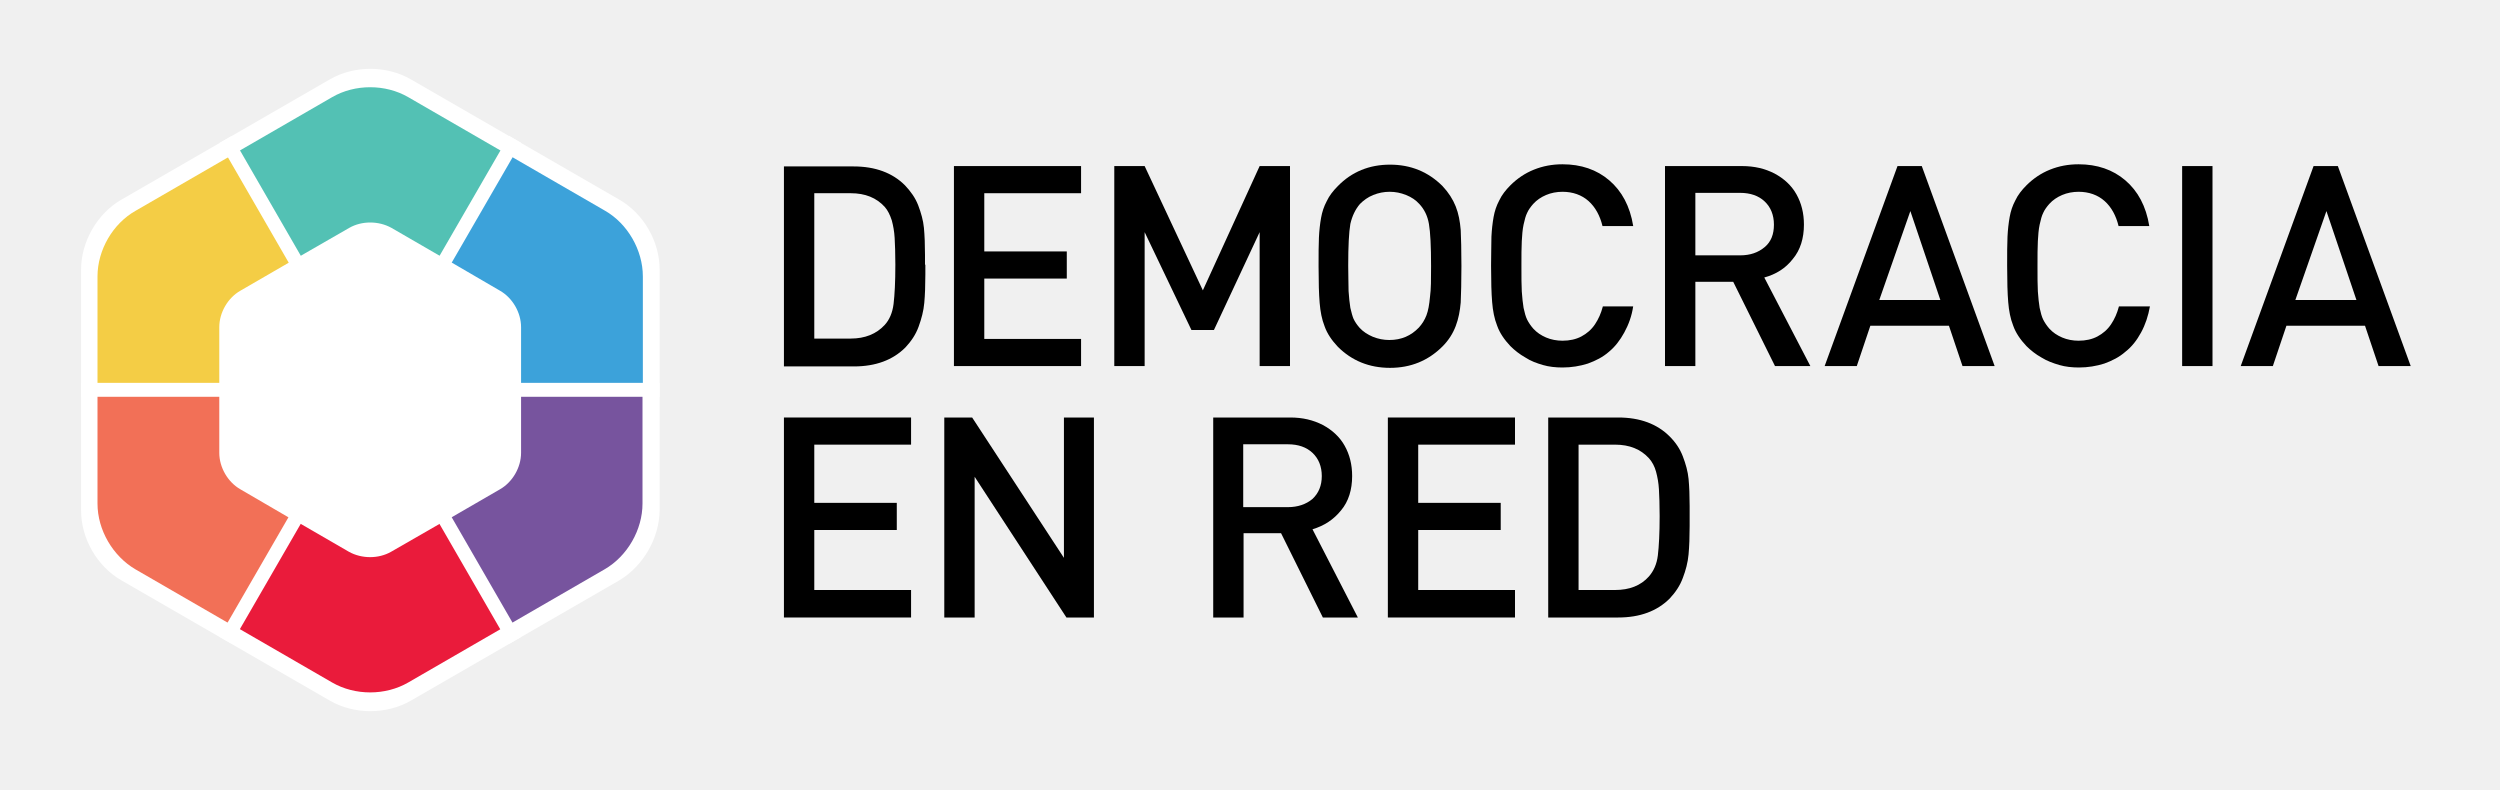
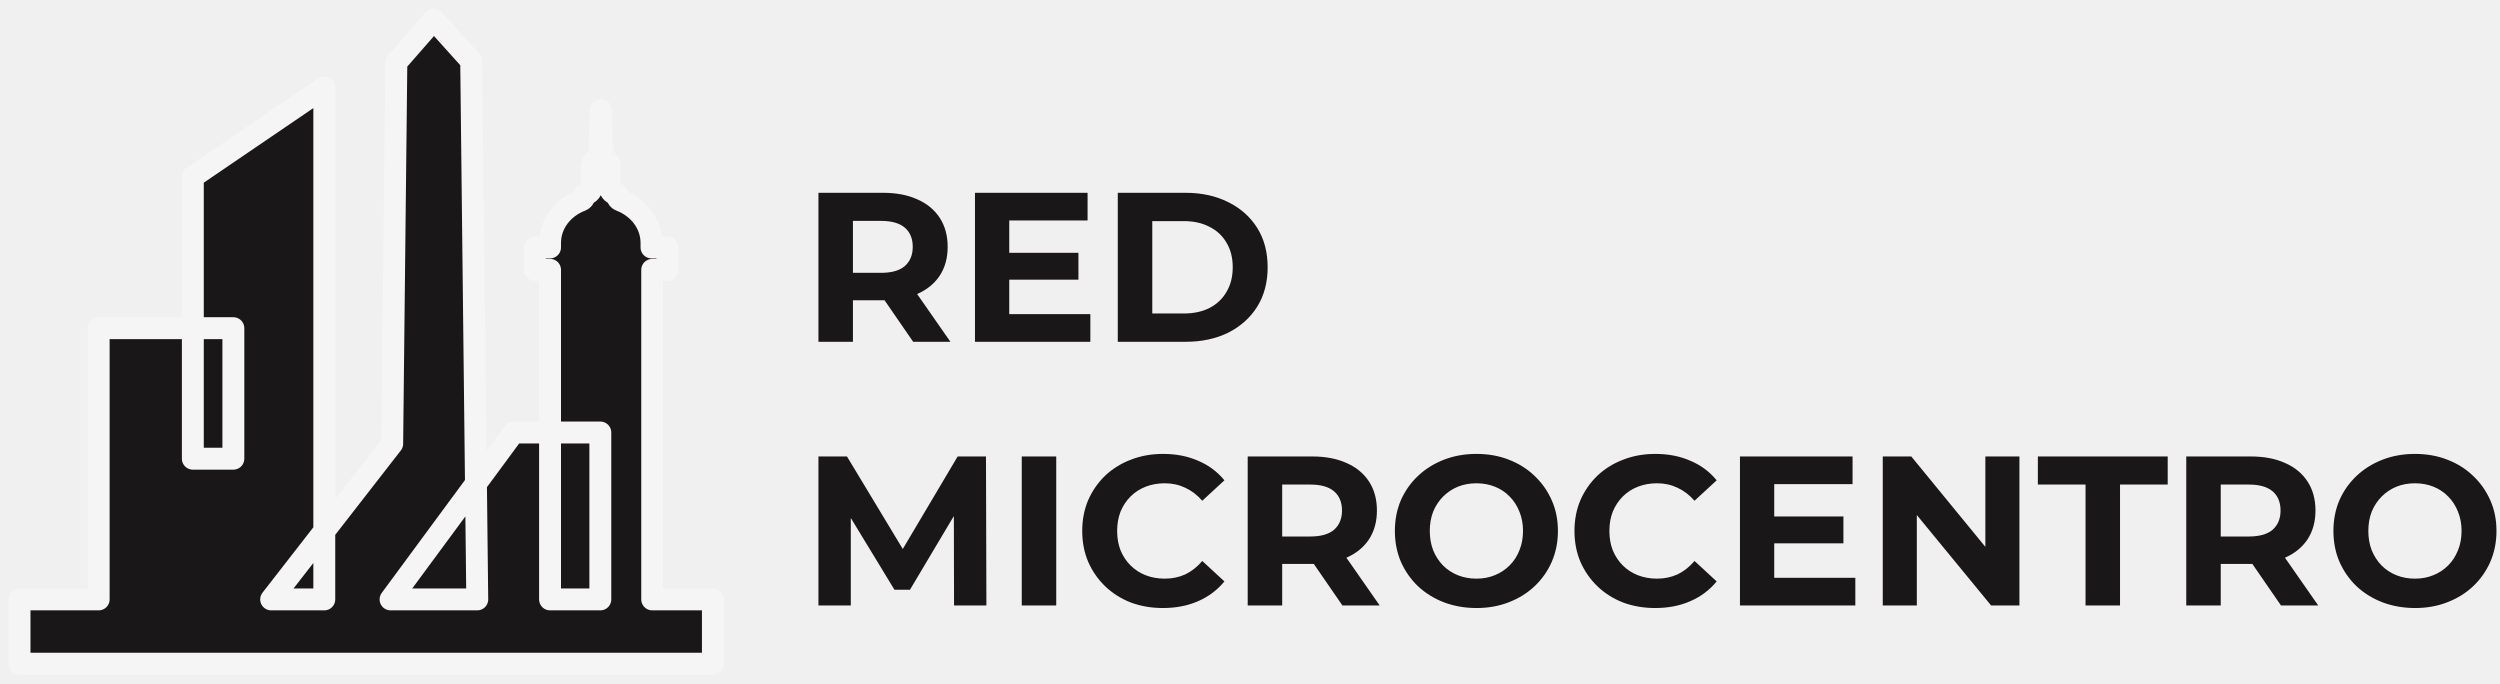
- <svg xmlns="http://www.w3.org/2000/svg" version="1.1" id="Layer_1" x="0px" y="0px" viewBox="0 0 700 221" style="enable-background:new 0 0 700 221;" xml:space="preserve">
-   <style type="text/css">
-     .st0{fill-rule:evenodd;clip-rule:evenodd;fill:#FFF;}
-     .st1{fill:#FFF;}
-     .st11{fill:#000;}
-     .st2{fill:#F4CD45;}
-     .st3{fill:#53C1B4;}
-     .st4{fill:#3CA2DA;}
-     .st5{fill:#F27057;}
-     .st6{fill:#EA1B3B;}
-     .st7{fill:#77549E;}
- </style>
-   <g>
-     <path class="st0" d="M173.4,162.5L115,196.2c-6.8,3.9-15.8,3.9-22.6,0L34,162.5c-6.8-3.9-11.3-11.7-11.3-19.6V75.5         c0-7.8,4.5-15.7,11.3-19.6l58.4-33.7c6.8-3.9,15.8-3.9,22.6,0l58.4,33.7c6.8,3.9,11.3,11.7,11.3,19.6v67.4         C184.6,150.7,180.1,158.5,173.4,162.5" />
-     <g>
-       <g>
-         <path class="st11" d="M250.7,74.1c0-3.2-0.1-5.7-0.2-7.5c-0.1-1.8-0.4-3.4-0.8-4.9c-0.5-1.5-1.1-2.8-2-3.8                 c-2.3-2.5-5.4-3.8-9.5-3.8H228v40.7h10.2c4,0,7.2-1.3,9.5-3.8c1.3-1.4,2.2-3.4,2.5-5.9C250.5,82.6,250.7,79,250.7,74.1                  M259.1,74.1v2.8c0,3-0.1,5.7-0.3,7.9c-0.2,2.3-0.8,4.5-1.6,6.7c-0.8,2.2-2.1,4.1-3.7,5.8c-3.5,3.5-8.3,5.3-14.4,5.3h-19.6v-56                 H239c6.1,0,10.9,1.8,14.4,5.3c1.6,1.7,2.9,3.5,3.7,5.6c0.8,2.1,1.4,4.2,1.6,6.3c0.2,2.2,0.3,4.7,0.3,7.6V74.1z" />
-         <polygon class="st11" points="302.7,102.5 267.1,102.5 267.1,46.5 302.7,46.5 302.7,54.1 275.6,54.1 275.6,70.4 298.7,70.4                  298.7,78 275.6,78 275.6,94.9 302.7,94.9             " />
-         <polygon class="st11" points="361.2,102.5 352.7,102.5 352.7,65 339.9,92.4 333.6,92.4 320.5,65 320.5,102.5 312,102.5 312,46.5                  320.5,46.5 336.8,81.3 352.7,46.5 361.2,46.5             " />
-         <path class="st11" d="M400.7,74.5c0-5.6-0.2-9.5-0.6-11.8c-0.4-2.3-1.3-4.1-2.7-5.6c-1-1.1-2.2-1.9-3.7-2.5                 c-1.5-0.6-3-0.9-4.6-0.9c-1.6,0-3.1,0.3-4.6,0.9c-1.5,0.6-2.7,1.5-3.7,2.5c-1.3,1.5-2.2,3.4-2.7,5.6c-0.4,2.3-0.6,6.2-0.6,11.7                 c0,3,0.1,5.3,0.1,7.1c0.1,1.8,0.3,3.3,0.5,4.7c0.3,1.3,0.6,2.4,0.9,3.1c0.4,0.8,0.9,1.6,1.7,2.5c1,1.1,2.3,1.9,3.7,2.5                 c1.5,0.6,3,0.9,4.6,0.9c3.4,0,6.1-1.2,8.3-3.5c0.9-1,1.6-2.1,2.1-3.4c0.5-1.3,0.8-3,1-5.2C400.7,81,400.7,78.1,400.7,74.5                  M409.2,74.5c0,4.4-0.1,7.8-0.2,10.2c-0.2,2.3-0.6,4.5-1.4,6.6c-0.8,2.1-2,4-3.7,5.7c-4,4-8.9,6-14.7,6s-10.7-2-14.6-5.9                 c-1.7-1.8-3-3.7-3.7-5.7c-0.8-2-1.2-4.2-1.4-6.6c-0.2-2.4-0.3-5.8-0.3-10.2c0-3.4,0-6.1,0.1-8.1c0.1-2,0.3-3.8,0.6-5.5                 c0.3-1.7,0.8-3.2,1.6-4.7c0.7-1.5,1.8-2.9,3.1-4.2c3.9-4,8.8-6,14.6-6s10.7,2,14.7,6c1.7,1.8,2.9,3.7,3.7,5.7                 c0.8,2,1.2,4.2,1.4,6.6C409.1,66.6,409.2,70,409.2,74.5" />
-         <path class="st11" d="M457.3,85.7c-0.4,2.8-1.3,5.2-2.5,7.4c-1.2,2.2-2.6,4-4.3,5.4c-1.7,1.5-3.7,2.5-5.9,3.3                 c-2.2,0.7-4.6,1.1-7.1,1.1c-1.9,0-3.8-0.2-5.5-0.7c-1.7-0.5-3.4-1.1-4.9-2.1c-1.6-0.9-3-2-4.2-3.2c-1.7-1.8-3-3.7-3.7-5.7                 c-0.8-2-1.2-4.2-1.4-6.6c-0.2-2.4-0.3-5.8-0.3-10.2c0-3.4,0.1-6.1,0.1-8.1c0.1-2,0.3-3.8,0.6-5.5c0.3-1.7,0.8-3.2,1.6-4.7                 c0.7-1.5,1.8-2.9,3.1-4.2c1.9-1.9,4.1-3.4,6.6-4.4c2.5-1,5.1-1.5,8-1.5c5.2,0,9.6,1.5,13.1,4.5c3.5,3,5.8,7.2,6.7,12.8h-8.6                 c-0.7-2.9-2-5.3-3.9-7c-1.9-1.7-4.4-2.6-7.3-2.6c-1.6,0-3.2,0.3-4.6,0.9c-1.4,0.6-2.6,1.4-3.6,2.5c-0.7,0.8-1.3,1.6-1.7,2.5                 c-0.4,0.8-0.7,1.9-1,3.3c-0.3,1.4-0.4,2.9-0.5,4.6c-0.1,1.7-0.1,4.1-0.1,7.1c0,3,0,5.3,0.1,7c0.1,1.7,0.3,3.3,0.5,4.6                 c0.3,1.4,0.6,2.5,1,3.3c0.4,0.8,1,1.7,1.7,2.5c1,1.1,2.2,1.9,3.6,2.5c1.4,0.6,3,0.9,4.6,0.9c2,0,3.8-0.4,5.3-1.2                 c1.5-0.8,2.8-1.9,3.8-3.4c1-1.5,1.7-3.1,2.2-5H457.3z" />
-         <path class="st11" d="M496.7,62.9c0-2.7-0.9-4.9-2.6-6.5c-1.7-1.6-4-2.4-6.9-2.4h-12.5v17.5h12.5c2.9,0,5.1-0.8,6.9-2.3                 C495.9,67.7,496.7,65.6,496.7,62.9 M506.9,102.5H497l-11.7-23.6h-10.6v23.6h-8.5v-56h21.6c3.4,0,6.4,0.7,9.1,2.1                 c2.6,1.4,4.7,3.3,6.1,5.8c1.4,2.5,2.1,5.3,2.1,8.5c0,3.8-1,7.1-3.1,9.6c-2,2.6-4.7,4.3-8,5.2L506.9,102.5z" />
-         <path class="st11" d="M543.3,84l-8.4-24.9L526.2,84H543.3z M558.5,102.5h-9l-3.8-11.3h-22l-3.8,11.3h-9l20.4-56h6.8L558.5,102.5z" />
-         <path class="st11" d="M602,85.7c-0.5,2.8-1.3,5.2-2.5,7.4c-1.2,2.2-2.6,4-4.4,5.4c-1.7,1.5-3.7,2.5-5.9,3.3                 c-2.2,0.7-4.6,1.1-7.1,1.1c-1.9,0-3.8-0.2-5.5-0.7c-1.7-0.5-3.4-1.1-5-2.1c-1.6-0.9-3-2-4.2-3.2c-1.7-1.8-3-3.7-3.7-5.7                 c-0.8-2-1.2-4.2-1.4-6.6c-0.2-2.4-0.3-5.8-0.3-10.2c0-3.4,0-6.1,0.1-8.1c0.1-2,0.3-3.8,0.6-5.5c0.3-1.7,0.8-3.2,1.6-4.7                 c0.7-1.5,1.8-2.9,3.1-4.2c1.9-1.9,4.1-3.4,6.6-4.4c2.5-1,5.1-1.5,8-1.5c5.2,0,9.6,1.5,13.1,4.5c3.5,3,5.8,7.2,6.7,12.8h-8.6                 c-0.7-2.9-2-5.3-3.9-7c-1.9-1.7-4.4-2.6-7.3-2.6c-1.6,0-3.2,0.3-4.6,0.9c-1.4,0.6-2.6,1.4-3.6,2.5c-0.7,0.8-1.3,1.6-1.7,2.5                 c-0.4,0.8-0.7,1.9-1,3.3c-0.3,1.4-0.4,2.9-0.5,4.6c-0.1,1.7-0.1,4.1-0.1,7.1c0,3,0,5.3,0.1,7c0.1,1.7,0.3,3.3,0.5,4.6                 c0.3,1.4,0.6,2.5,1,3.3c0.4,0.8,1,1.7,1.7,2.5c1,1.1,2.2,1.9,3.6,2.5c1.4,0.6,3,0.9,4.6,0.9c2,0,3.8-0.4,5.3-1.2                 c1.5-0.8,2.8-1.9,3.8-3.4c1-1.5,1.7-3.1,2.2-5H602z" />
-         <rect x="611" y="46.5" class="st11" width="8.5" height="56" />
-         <path class="st11" d="M659.8,84l-8.4-24.9L642.7,84H659.8z M675,102.5h-9l-3.8-11.3h-22l-3.8,11.3h-9l20.4-56h6.8L675,102.5z" />
-         <polygon class="st11" points="255.1,172.9 219.5,172.9 219.5,116.9 255.1,116.9 255.1,124.5 228,124.5 228,140.8 251.1,140.8                  251.1,148.4 228,148.4 228,165.2 255.1,165.2             " />
-         <polygon class="st11" points="306.3,172.9 298.6,172.9 272.9,133.5 272.9,172.9 264.4,172.9 264.4,116.9 272.2,116.9 297.9,156.2                  297.9,116.9 306.3,116.9             " />
-         <path class="st11" d="M370.1,133.3c0-2.7-0.9-4.9-2.6-6.5c-1.7-1.6-4-2.4-6.9-2.4h-12.5V142h12.5c2.8,0,5.1-0.8,6.9-2.3                 C369.2,138.1,370.1,136,370.1,133.3 M380.2,172.9h-9.8l-11.7-23.6h-10.5v23.6h-8.5v-56h21.6c3.4,0,6.4,0.7,9.1,2.1                 c2.6,1.4,4.7,3.3,6.1,5.8c1.4,2.5,2.1,5.3,2.1,8.5c0,3.8-1,7.1-3.1,9.6c-2.1,2.6-4.7,4.3-8,5.3L380.2,172.9z" />
-         <polygon class="st11" points="424.2,172.9 388.6,172.9 388.6,116.9 424.2,116.9 424.2,124.5 397.1,124.5 397.1,140.8 420.2,140.8                  420.2,148.4 397.1,148.4 397.1,165.2 424.2,165.2             " />
-         <path class="st11" d="M464.7,144.5c0-3.2-0.1-5.7-0.2-7.5c-0.1-1.8-0.4-3.4-0.8-4.9c-0.4-1.5-1.1-2.8-2-3.8                 c-2.3-2.5-5.4-3.8-9.5-3.8H442v40.7h10.2c4,0,7.2-1.2,9.5-3.8c1.3-1.5,2.2-3.4,2.5-5.9C464.5,153,464.7,149.3,464.7,144.5                  M473.1,144.5v2.8c0,3-0.1,5.7-0.3,7.9c-0.2,2.3-0.8,4.5-1.6,6.6c-0.8,2.2-2.1,4.1-3.7,5.8c-3.5,3.5-8.3,5.3-14.4,5.3h-19.6v-56                 h19.6c6.1,0,10.9,1.8,14.4,5.3c1.7,1.7,2.9,3.5,3.7,5.6c0.8,2.1,1.4,4.2,1.6,6.3c0.2,2.1,0.3,4.7,0.3,7.6V144.5z" />
-       </g>
-     </g>
-     <g>
-       <path class="st2" d="M61.4,91.6c0-4.1,2.4-8.2,5.9-10.2l15.2-8.8l-17-29.5L38,59C31.6,62.6,27.3,70,27.3,77.4v31.8l34.1,0V91.6z" />
-       <path class="st3" d="M97.8,63.8c3.5-2,8.2-2,11.8,0l15.2,8.8l17-29.5l-27.5-15.9c-6.4-3.7-14.9-3.7-21.3,0L65.5,43.1l17,29.5             L97.8,63.8z" />
-       <path class="st4" d="M140,81.4c3.5,2,5.9,6.1,5.9,10.2v17.6l34.1,0V77.4c0-7.4-4.3-14.8-10.6-18.4l-27.5-15.9l-17,29.5L140,81.4z" />
-       <path class="st5" d="M67.3,137c-3.5-2-5.9-6.1-5.9-10.2v-17.6l-34.1,0v31.8c0,7.4,4.3,14.7,10.6,18.4l27.5,15.9l17-29.5L67.3,137z             " />
-       <path class="st6" d="M109.5,154.5c-3.5,2-8.2,2-11.8,0l-15.2-8.8l-17,29.5L93,191.1c6.4,3.7,14.9,3.7,21.3,0l27.5-15.9l-17-29.5             L109.5,154.5z" />
-       <path class="st7" d="M145.9,109.2v17.6c0,4.1-2.4,8.2-5.9,10.2l-15.2,8.8l17,29.5l27.5-15.9c6.4-3.7,10.6-11.1,10.6-18.4v-31.8             L145.9,109.2z" />
-     </g>
-     <rect x="22.7" y="107.2" class="st1" width="162" height="3.9" />
-     <rect x="22.7" y="107.2" transform="matrix(0.5004 -0.8658 0.8658 0.5004 -42.7314 144.2807)" class="st1" width="162" height="3.9" />
-     <rect x="101.7" y="28.2" transform="matrix(0.8661 -0.4998 0.4998 0.8661 -40.687 66.4249)" class="st1" width="3.9" height="162" />
-   </g>
+ <svg xmlns="http://www.w3.org/2000/svg" width="256" height="70" viewBox="0 0 256 70" fill="none">
+   <path d="M83.809 35V19.742H90.414C91.78 19.742 92.957 19.967 93.945 20.418C94.933 20.854 95.696 21.486 96.234 22.314C96.771 23.142 97.04 24.131 97.04 25.279C97.04 26.412 96.771 27.393 96.234 28.221C95.696 29.035 94.933 29.66 93.945 30.096C92.957 30.532 91.78 30.75 90.414 30.75H85.771L87.34 29.202V35H83.809ZM93.509 35L89.694 29.463H93.465L97.323 35H93.509ZM87.34 29.594L85.771 27.938H90.218C91.307 27.938 92.121 27.705 92.659 27.24C93.197 26.761 93.465 26.107 93.465 25.279C93.465 24.436 93.197 23.782 92.659 23.317C92.121 22.852 91.307 22.619 90.218 22.619H85.771L87.34 20.941V29.594ZM103.086 25.889H110.431V28.635H103.086V25.889ZM103.347 32.166H111.652V35H99.838V19.742H111.368V22.576H103.347V32.166ZM114.461 35V19.742H121.393C123.049 19.742 124.51 20.062 125.774 20.701C127.038 21.326 128.027 22.205 128.739 23.338C129.451 24.472 129.807 25.816 129.807 27.371C129.807 28.911 129.451 30.256 128.739 31.404C128.027 32.537 127.038 33.423 125.774 34.063C124.51 34.688 123.049 35 121.393 35H114.461ZM117.993 32.101H121.219C122.236 32.101 123.115 31.912 123.856 31.534C124.612 31.142 125.193 30.59 125.6 29.878C126.021 29.166 126.232 28.33 126.232 27.371C126.232 26.397 126.021 25.562 125.6 24.864C125.193 24.152 124.612 23.607 123.856 23.23C123.115 22.837 122.236 22.641 121.219 22.641H117.993V32.101ZM83.809 62V46.742H86.73L93.225 57.51H91.678L98.064 46.742H100.964L101.007 62H97.694L97.672 51.821H98.282L93.182 60.387H91.591L86.381 51.821H87.122V62H83.809ZM104.627 62V46.742H108.158V62H104.627ZM119.081 62.262C117.904 62.262 116.807 62.073 115.79 61.695C114.787 61.303 113.915 60.75 113.174 60.038C112.433 59.326 111.852 58.491 111.431 57.532C111.024 56.572 110.82 55.519 110.82 54.371C110.82 53.223 111.024 52.169 111.431 51.21C111.852 50.251 112.433 49.416 113.174 48.704C113.93 47.992 114.809 47.447 115.812 47.069C116.814 46.677 117.912 46.48 119.103 46.48C120.426 46.48 121.617 46.713 122.678 47.178C123.753 47.628 124.654 48.297 125.381 49.183L123.114 51.276C122.591 50.68 122.009 50.237 121.37 49.946C120.731 49.641 120.033 49.488 119.278 49.488C118.566 49.488 117.912 49.605 117.316 49.837C116.72 50.07 116.204 50.404 115.768 50.84C115.332 51.276 114.991 51.792 114.744 52.388C114.511 52.983 114.395 53.644 114.395 54.371C114.395 55.098 114.511 55.759 114.744 56.355C114.991 56.95 115.332 57.466 115.768 57.902C116.204 58.338 116.72 58.672 117.316 58.905C117.912 59.137 118.566 59.254 119.278 59.254C120.033 59.254 120.731 59.108 121.37 58.818C122.009 58.513 122.591 58.055 123.114 57.444L125.381 59.537C124.654 60.423 123.753 61.099 122.678 61.564C121.617 62.029 120.418 62.262 119.081 62.262ZM127.765 62V46.742H134.37C135.736 46.742 136.913 46.967 137.901 47.418C138.889 47.854 139.652 48.486 140.19 49.314C140.727 50.142 140.996 51.13 140.996 52.279C140.996 53.412 140.727 54.393 140.19 55.221C139.652 56.035 138.889 56.66 137.901 57.096C136.913 57.532 135.736 57.75 134.37 57.75H129.727L131.296 56.202V62H127.765ZM137.465 62L133.651 56.464H137.421L141.28 62H137.465ZM131.296 56.594L129.727 54.938H134.174C135.264 54.938 136.077 54.705 136.615 54.24C137.153 53.761 137.421 53.107 137.421 52.279C137.421 51.436 137.153 50.782 136.615 50.317C136.077 49.852 135.264 49.619 134.174 49.619H129.727L131.296 47.941V56.594ZM151.205 62.262C149.999 62.262 148.88 62.065 147.848 61.673C146.831 61.281 145.945 60.728 145.189 60.017C144.448 59.304 143.867 58.469 143.445 57.51C143.038 56.551 142.835 55.504 142.835 54.371C142.835 53.237 143.038 52.191 143.445 51.232C143.867 50.273 144.455 49.438 145.211 48.725C145.966 48.014 146.853 47.461 147.87 47.069C148.887 46.677 149.992 46.48 151.183 46.48C152.389 46.48 153.494 46.677 154.496 47.069C155.514 47.461 156.393 48.014 157.134 48.725C157.889 49.438 158.478 50.273 158.899 51.232C159.321 52.177 159.531 53.223 159.531 54.371C159.531 55.504 159.321 56.558 158.899 57.532C158.478 58.491 157.889 59.326 157.134 60.038C156.393 60.736 155.514 61.281 154.496 61.673C153.494 62.065 152.397 62.262 151.205 62.262ZM151.183 59.254C151.866 59.254 152.491 59.137 153.058 58.905C153.639 58.672 154.148 58.338 154.583 57.902C155.019 57.466 155.354 56.95 155.586 56.355C155.833 55.759 155.957 55.098 155.957 54.371C155.957 53.644 155.833 52.983 155.586 52.388C155.354 51.792 155.019 51.276 154.583 50.84C154.162 50.404 153.661 50.07 153.079 49.837C152.498 49.605 151.866 49.488 151.183 49.488C150.5 49.488 149.868 49.605 149.287 49.837C148.72 50.07 148.219 50.404 147.783 50.84C147.347 51.276 147.005 51.792 146.758 52.388C146.526 52.983 146.41 53.644 146.41 54.371C146.41 55.083 146.526 55.744 146.758 56.355C147.005 56.95 147.34 57.466 147.761 57.902C148.197 58.338 148.706 58.672 149.287 58.905C149.868 59.137 150.5 59.254 151.183 59.254ZM169.487 62.262C168.31 62.262 167.213 62.073 166.196 61.695C165.193 61.303 164.321 60.75 163.58 60.038C162.839 59.326 162.258 58.491 161.837 57.532C161.43 56.572 161.226 55.519 161.226 54.371C161.226 53.223 161.43 52.169 161.837 51.21C162.258 50.251 162.839 49.416 163.58 48.704C164.336 47.992 165.215 47.447 166.218 47.069C167.22 46.677 168.318 46.48 169.509 46.48C170.831 46.48 172.023 46.713 173.084 47.178C174.159 47.628 175.06 48.297 175.787 49.183L173.52 51.276C172.997 50.68 172.415 50.237 171.776 49.946C171.137 49.641 170.439 49.488 169.683 49.488C168.971 49.488 168.318 49.605 167.722 49.837C167.126 50.07 166.61 50.404 166.174 50.84C165.738 51.276 165.397 51.792 165.15 52.388C164.917 52.983 164.801 53.644 164.801 54.371C164.801 55.098 164.917 55.759 165.15 56.355C165.397 56.95 165.738 57.466 166.174 57.902C166.61 58.338 167.126 58.672 167.722 58.905C168.318 59.137 168.971 59.254 169.683 59.254C170.439 59.254 171.137 59.108 171.776 58.818C172.415 58.513 172.997 58.055 173.52 57.444L175.787 59.537C175.06 60.423 174.159 61.099 173.084 61.564C172.023 62.029 170.824 62.262 169.487 62.262ZM181.419 52.889H188.765V55.635H181.419V52.889ZM181.681 59.166H189.985V62H178.171V46.742H189.702V49.576H181.681V59.166ZM192.795 62V46.742H195.716L204.718 57.728H203.301V46.742H206.789V62H203.89L194.866 51.014H196.282V62H192.795ZM213.559 62V49.619H208.677V46.742H221.973V49.619H217.09V62H213.559ZM223.873 62V46.742H230.477C231.843 46.742 233.02 46.967 234.009 47.418C234.997 47.854 235.76 48.486 236.297 49.314C236.835 50.142 237.104 51.13 237.104 52.279C237.104 53.412 236.835 54.393 236.297 55.221C235.76 56.035 234.997 56.66 234.009 57.096C233.02 57.532 231.843 57.75 230.477 57.75H225.835L227.404 56.202V62H223.873ZM233.573 62L229.758 56.464H233.529L237.387 62H233.573ZM227.404 56.594L225.835 54.938H230.281C231.371 54.938 232.185 54.705 232.723 54.24C233.26 53.761 233.529 53.107 233.529 52.279C233.529 51.436 233.26 50.782 232.723 50.317C232.185 49.852 231.371 49.619 230.281 49.619H225.835L227.404 47.941V56.594ZM247.313 62.262C246.106 62.262 244.987 62.065 243.956 61.673C242.939 61.281 242.052 60.728 241.296 60.017C240.555 59.304 239.974 58.469 239.553 57.51C239.146 56.551 238.942 55.504 238.942 54.371C238.942 53.237 239.146 52.191 239.553 51.232C239.974 50.273 240.563 49.438 241.318 48.725C242.074 48.014 242.96 47.461 243.978 47.069C244.995 46.677 246.099 46.48 247.291 46.48C248.497 46.48 249.601 46.677 250.604 47.069C251.621 47.461 252.5 48.014 253.241 48.725C253.997 49.438 254.585 50.273 255.007 51.232C255.428 52.177 255.639 53.223 255.639 54.371C255.639 55.504 255.428 56.558 255.007 57.532C254.585 58.491 253.997 59.326 253.241 60.038C252.5 60.736 251.621 61.281 250.604 61.673C249.601 62.065 248.504 62.262 247.313 62.262ZM247.291 59.254C247.974 59.254 248.599 59.137 249.165 58.905C249.747 58.672 250.255 58.338 250.691 57.902C251.127 57.466 251.461 56.95 251.694 56.355C251.941 55.759 252.064 55.098 252.064 54.371C252.064 53.644 251.941 52.983 251.694 52.388C251.461 51.792 251.127 51.276 250.691 50.84C250.27 50.404 249.768 50.07 249.187 49.837C248.606 49.605 247.974 49.488 247.291 49.488C246.608 49.488 245.976 49.605 245.394 49.837C244.828 50.07 244.326 50.404 243.89 50.84C243.454 51.276 243.113 51.792 242.866 52.388C242.633 52.983 242.517 53.644 242.517 54.371C242.517 55.083 242.633 55.744 242.866 56.355C243.113 56.95 243.447 57.466 243.869 57.902C244.305 58.338 244.813 58.672 245.394 58.905C245.976 59.137 246.608 59.254 247.291 59.254Z" fill="#191718" />
+   <path d="M66.786 61.379V27.632H68.339V25.338H66.713V24.872C66.713 22.909 65.395 21.232 63.516 20.52C63.331 20.447 63.207 20.284 63.207 20.099V19.903C62.792 19.903 62.456 19.6 62.456 19.219V17.07C62.456 16.655 62.13 16.313 61.699 16.24L61.519 11.288L61.34 16.24C60.908 16.319 60.582 16.661 60.582 17.07V19.219C60.582 19.594 60.246 19.903 59.831 19.903V20.099C59.831 20.284 59.708 20.447 59.522 20.52C57.644 21.232 56.325 22.909 56.325 24.872V25.338H54.772V27.632H56.325V61.379H61.474V44.289H52.596L39.993 61.379H48.872L48.249 6.246L44.429 2L40.588 6.392L40.161 45.439L27.766 61.379H33.207V8.949L19.746 18.114V46.97H23.896V33.605H10.104V61.379H2V67.963H73V61.379H66.786Z" fill="#191718" stroke="#F5F5F5" stroke-width="2.243" stroke-linejoin="round" />
</svg>
